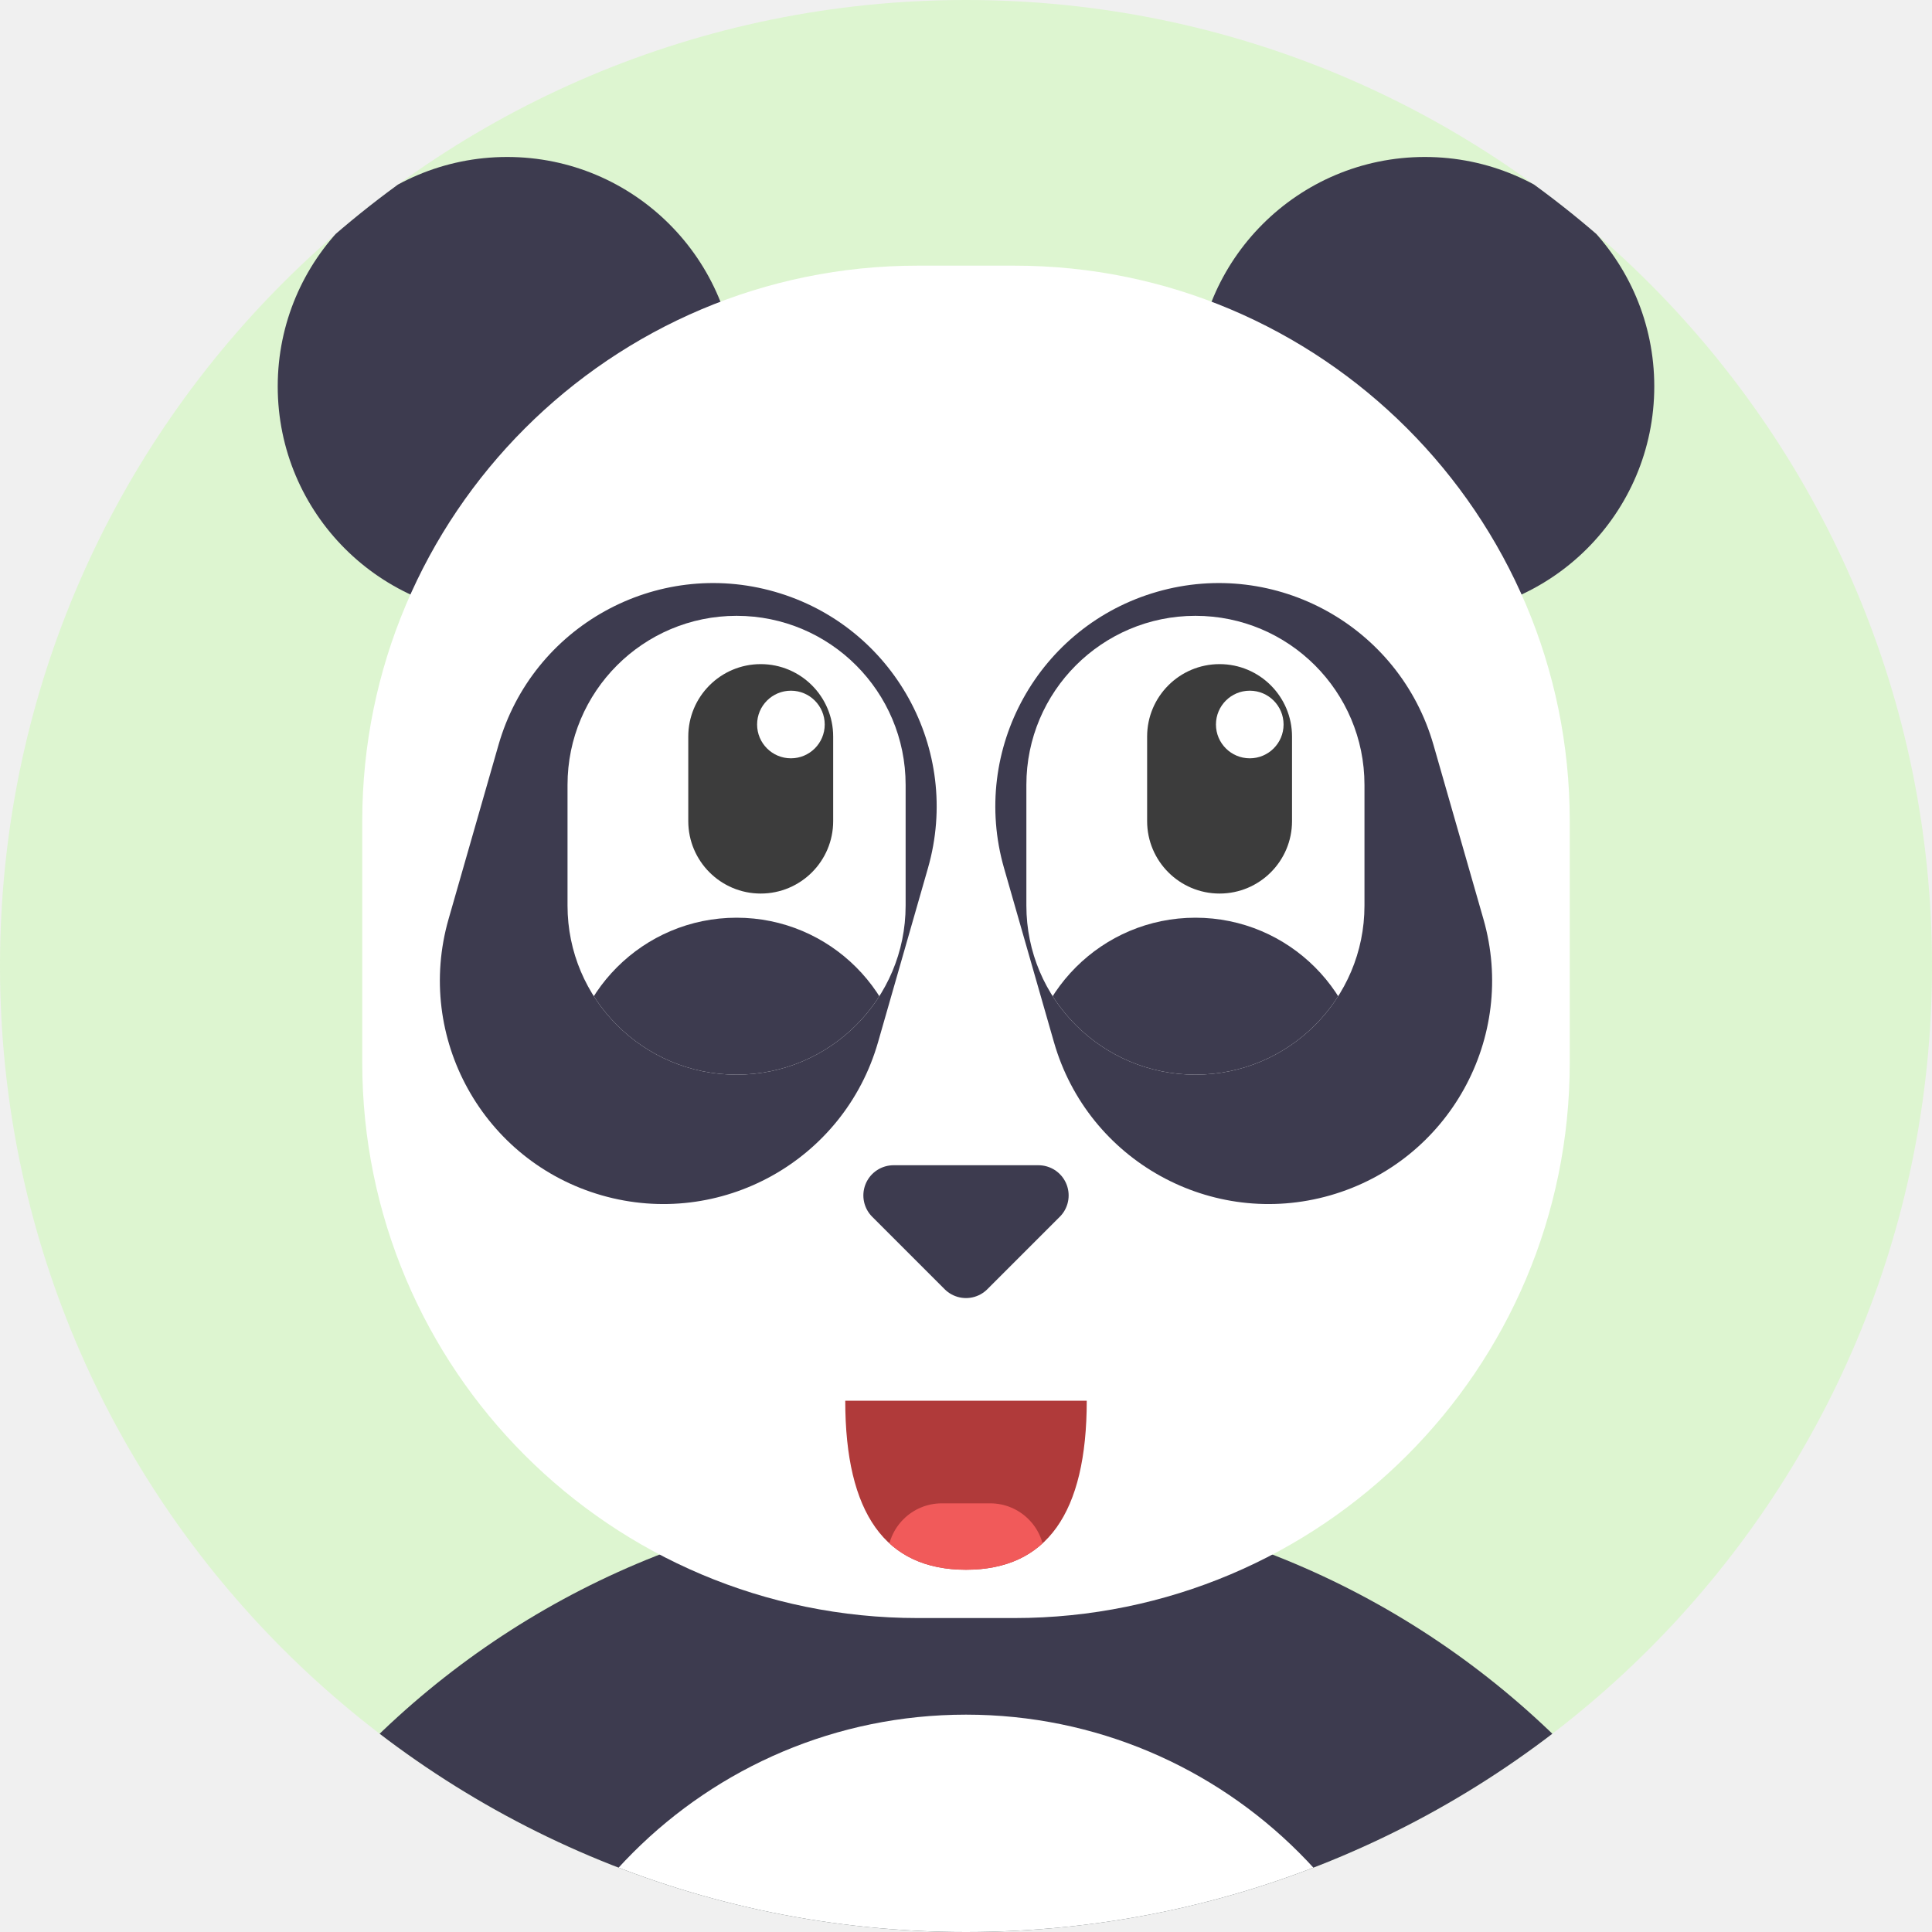
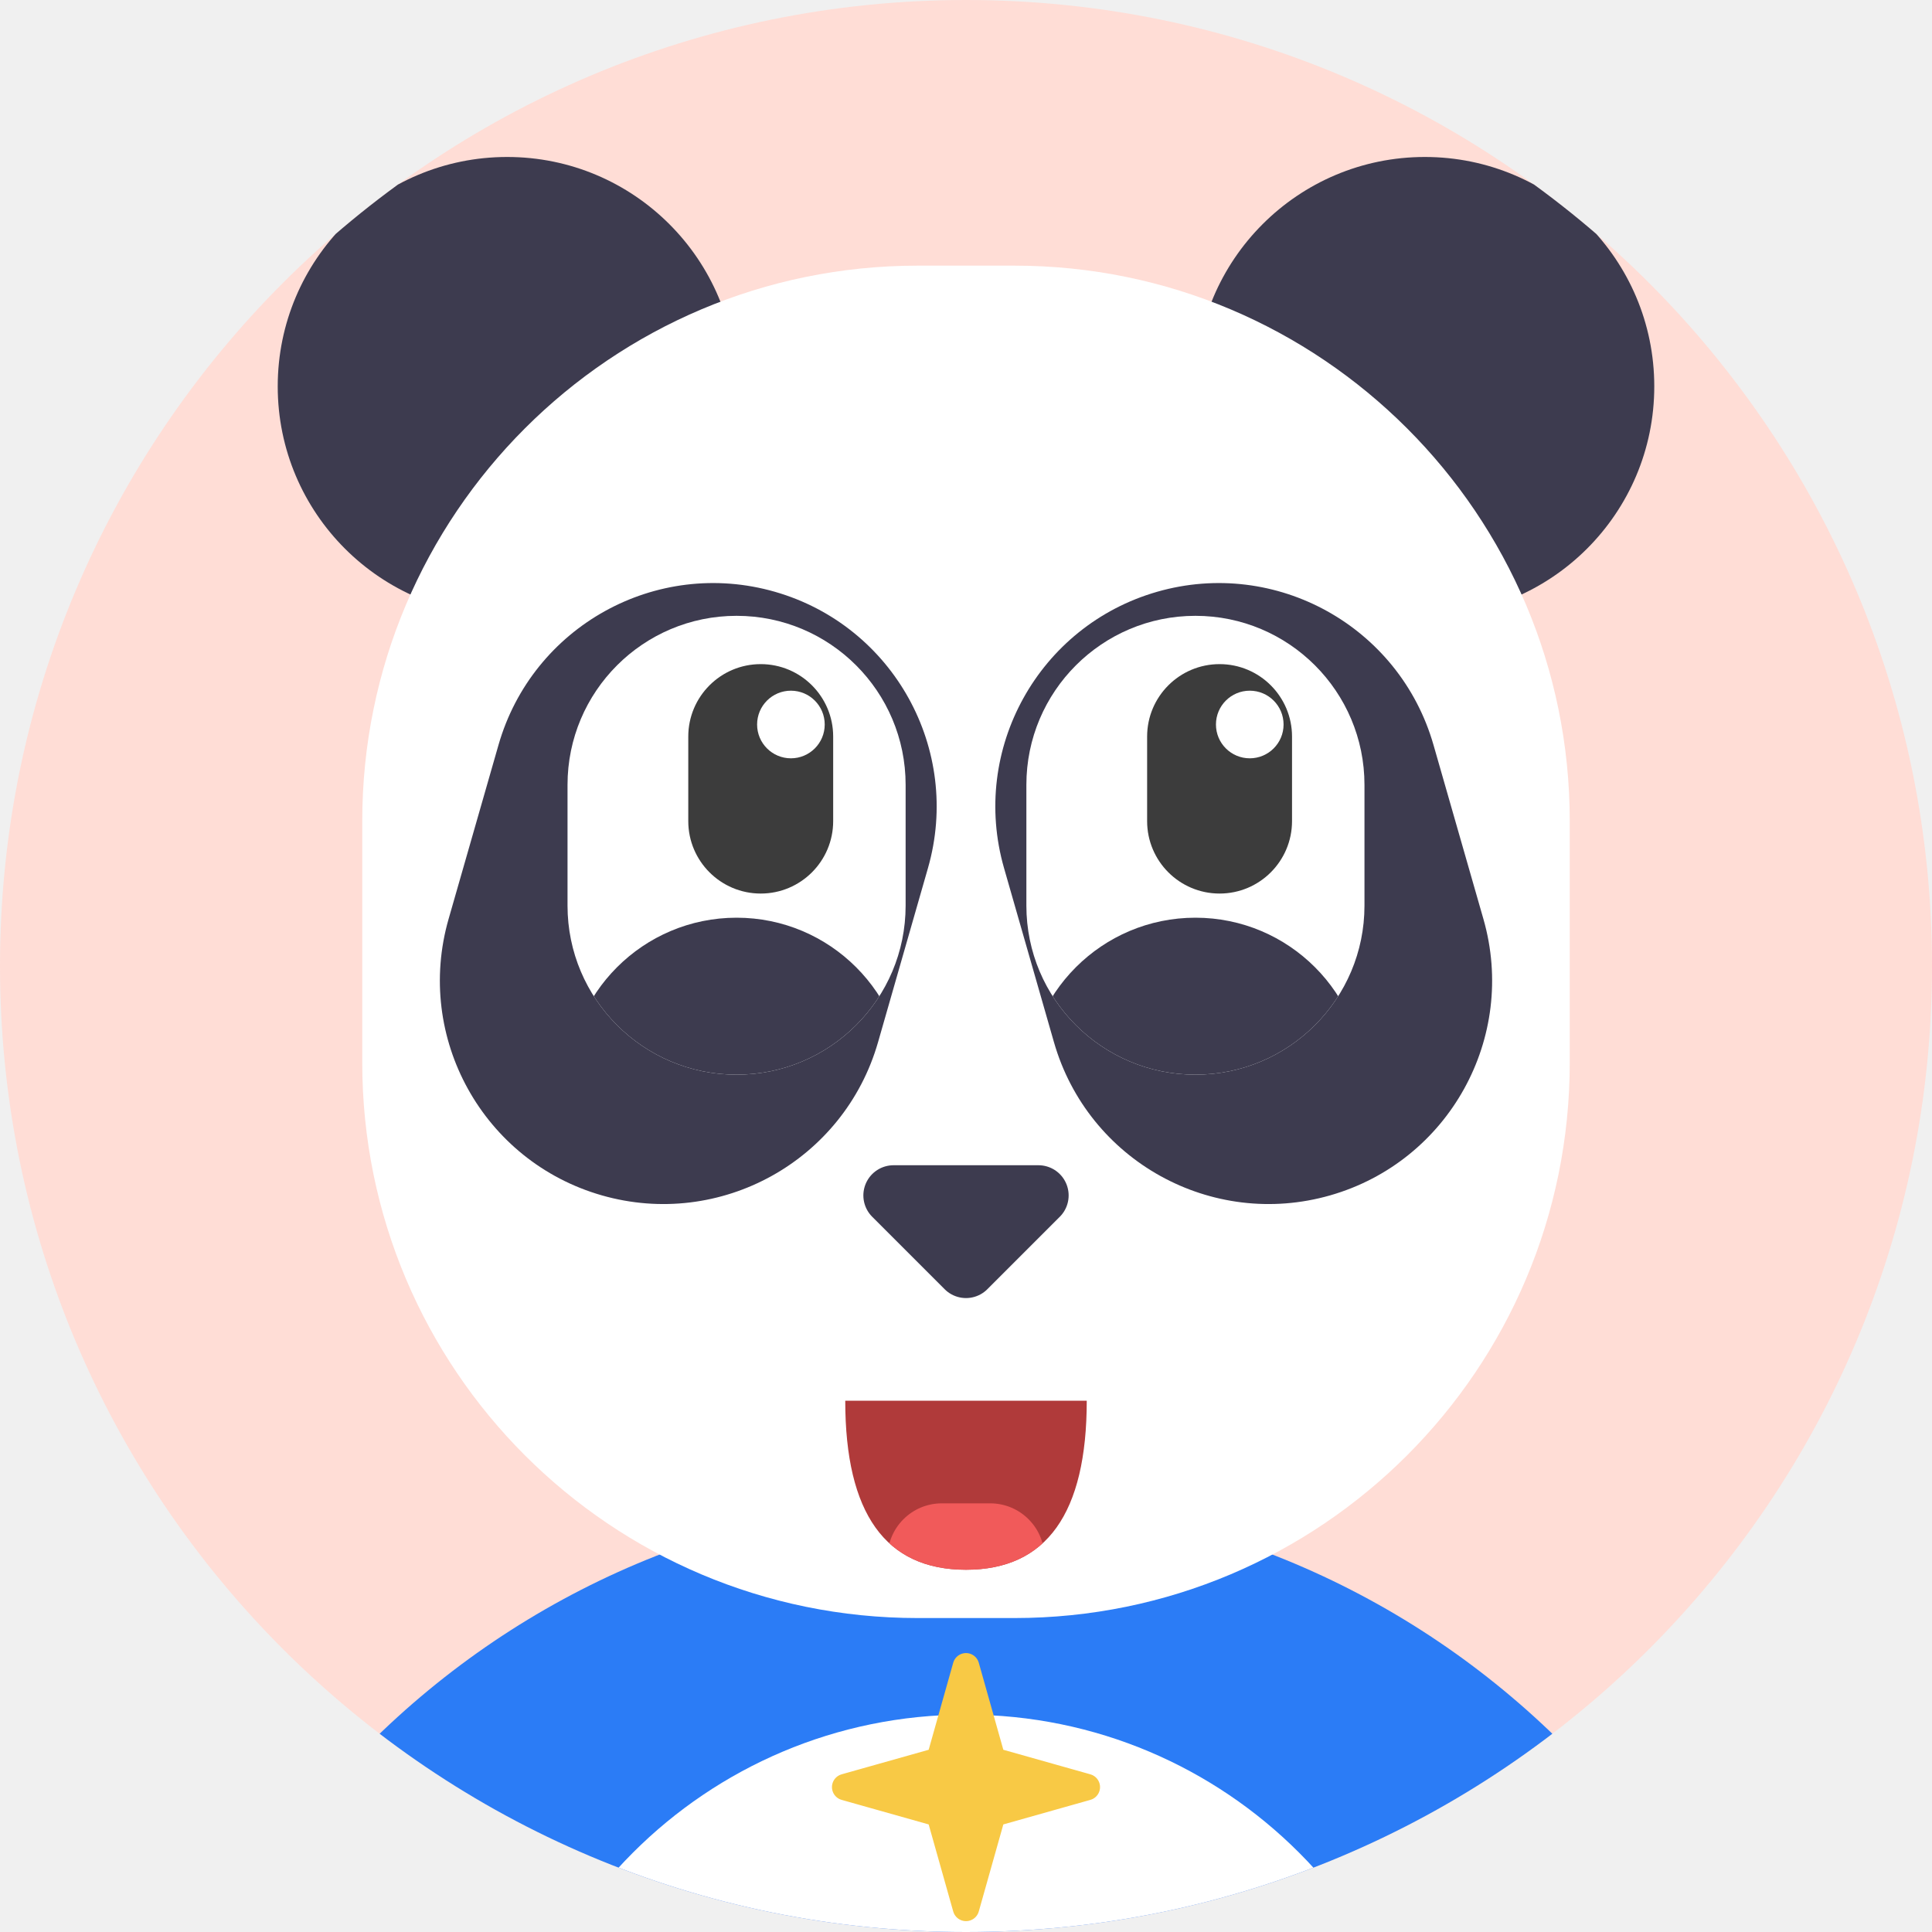
<svg xmlns="http://www.w3.org/2000/svg" viewBox="-80 -80 160 160" width="256" height="256">
  <defs>
    <clipPath id="pandacrop">
      <circle r="80" />
    </clipPath>
  </defs>
  <g clip-path="url(#pandacrop)">
-     <circle cx="0" cy="0" r="80" fill="#DDF5D0" />
-     <path d="M-70 200 V114 A70 70 0 0 1 70 114 V200 Z" fill="#3D3B4F" />
+     <circle cx="0" cy="0" r="80" fill="#FFDDD6" />
+     <path d="M-70 200 V114 A70 70 0 0 1 70 114 V200 Z" fill="#2B7CF6" />
    <rect x="-39" y="62" width="78" height="100" rx="39" fill="#FFFFFF" />
    <circle cx="-38" cy="-48" r="19" fill="#3D3B4F" />
    <circle cx="38" cy="-48" r="19" fill="#3D3B4F" />
    <rect x="-50" y="-58" width="100" height="112" rx="46" fill="#FFFFFF" />
    <rect x="-41.5" y="-32" width="37" height="52" rx="18.5" fill="#3D3B4F" transform="rotate(16 -23 -6)" />
    <rect x="4.5" y="-32" width="37" height="52" rx="18.5" fill="#3D3B4F" transform="rotate(-16 23 -6)" />
    <clipPath id="pandael">
      <rect x="-33" y="-29" width="28" height="38" rx="14" />
    </clipPath>
    <g transform="translate(0 0)">
      <g clip-path="url(#pandael)">
        <rect x="-33" y="-29" width="28" height="38" rx="14" fill="#FFFFFF" />
        <rect x="-23" y="-25" width="12" height="19" rx="6" fill="#3C3C3C" />
        <circle cx="-14.5" cy="-20" r="2.8" fill="#FFFFFF" />
        <circle cx="-19" cy="10" r="14" fill="#3D3B4F" />
      </g>
    </g>
    <clipPath id="pandaer">
      <rect x="5" y="-29" width="28" height="38" rx="14" />
    </clipPath>
    <g transform="translate(0 0)">
      <g clip-path="url(#pandaer)">
        <rect x="5" y="-29" width="28" height="38" rx="14" fill="#FFFFFF" />
        <rect x="15" y="-25" width="12" height="19" rx="6" fill="#3C3C3C" />
        <circle cx="23.5" cy="-20" r="2.8" fill="#FFFFFF" />
        <circle cx="19" cy="10" r="14" fill="#3D3B4F" />
      </g>
    </g>
    <polygon points="-6,19 6,19 0,25" fill="#3D3B4F" stroke="#3D3B4F" stroke-width="5" stroke-linejoin="round" />
    <clipPath id="pandam">
      <path d="M-10 36 H10 Q10 50 0 50 Q-10 50 -10 36 Z" />
    </clipPath>
    <path d="M-10 36 H10 Q10 50 0 50 Q-10 50 -10 36 Z" fill="#B03A3A" />
    <g clip-path="url(#pandam)">
      <rect x="-6.5" y="44.5" width="13" height="9" rx="4.5" fill="#F15A5A" />
    </g>
+     <polygon points="0.0,58.0 2.2,65.8 10.0,68.0 2.2,70.2 0.0,78.0 -2.2,70.2 -10.0,68.0 -2.2,65.8" fill="#F8C945" stroke="#F8C945" stroke-width="2.2" stroke-linejoin="round" />
  </g>
</svg>
